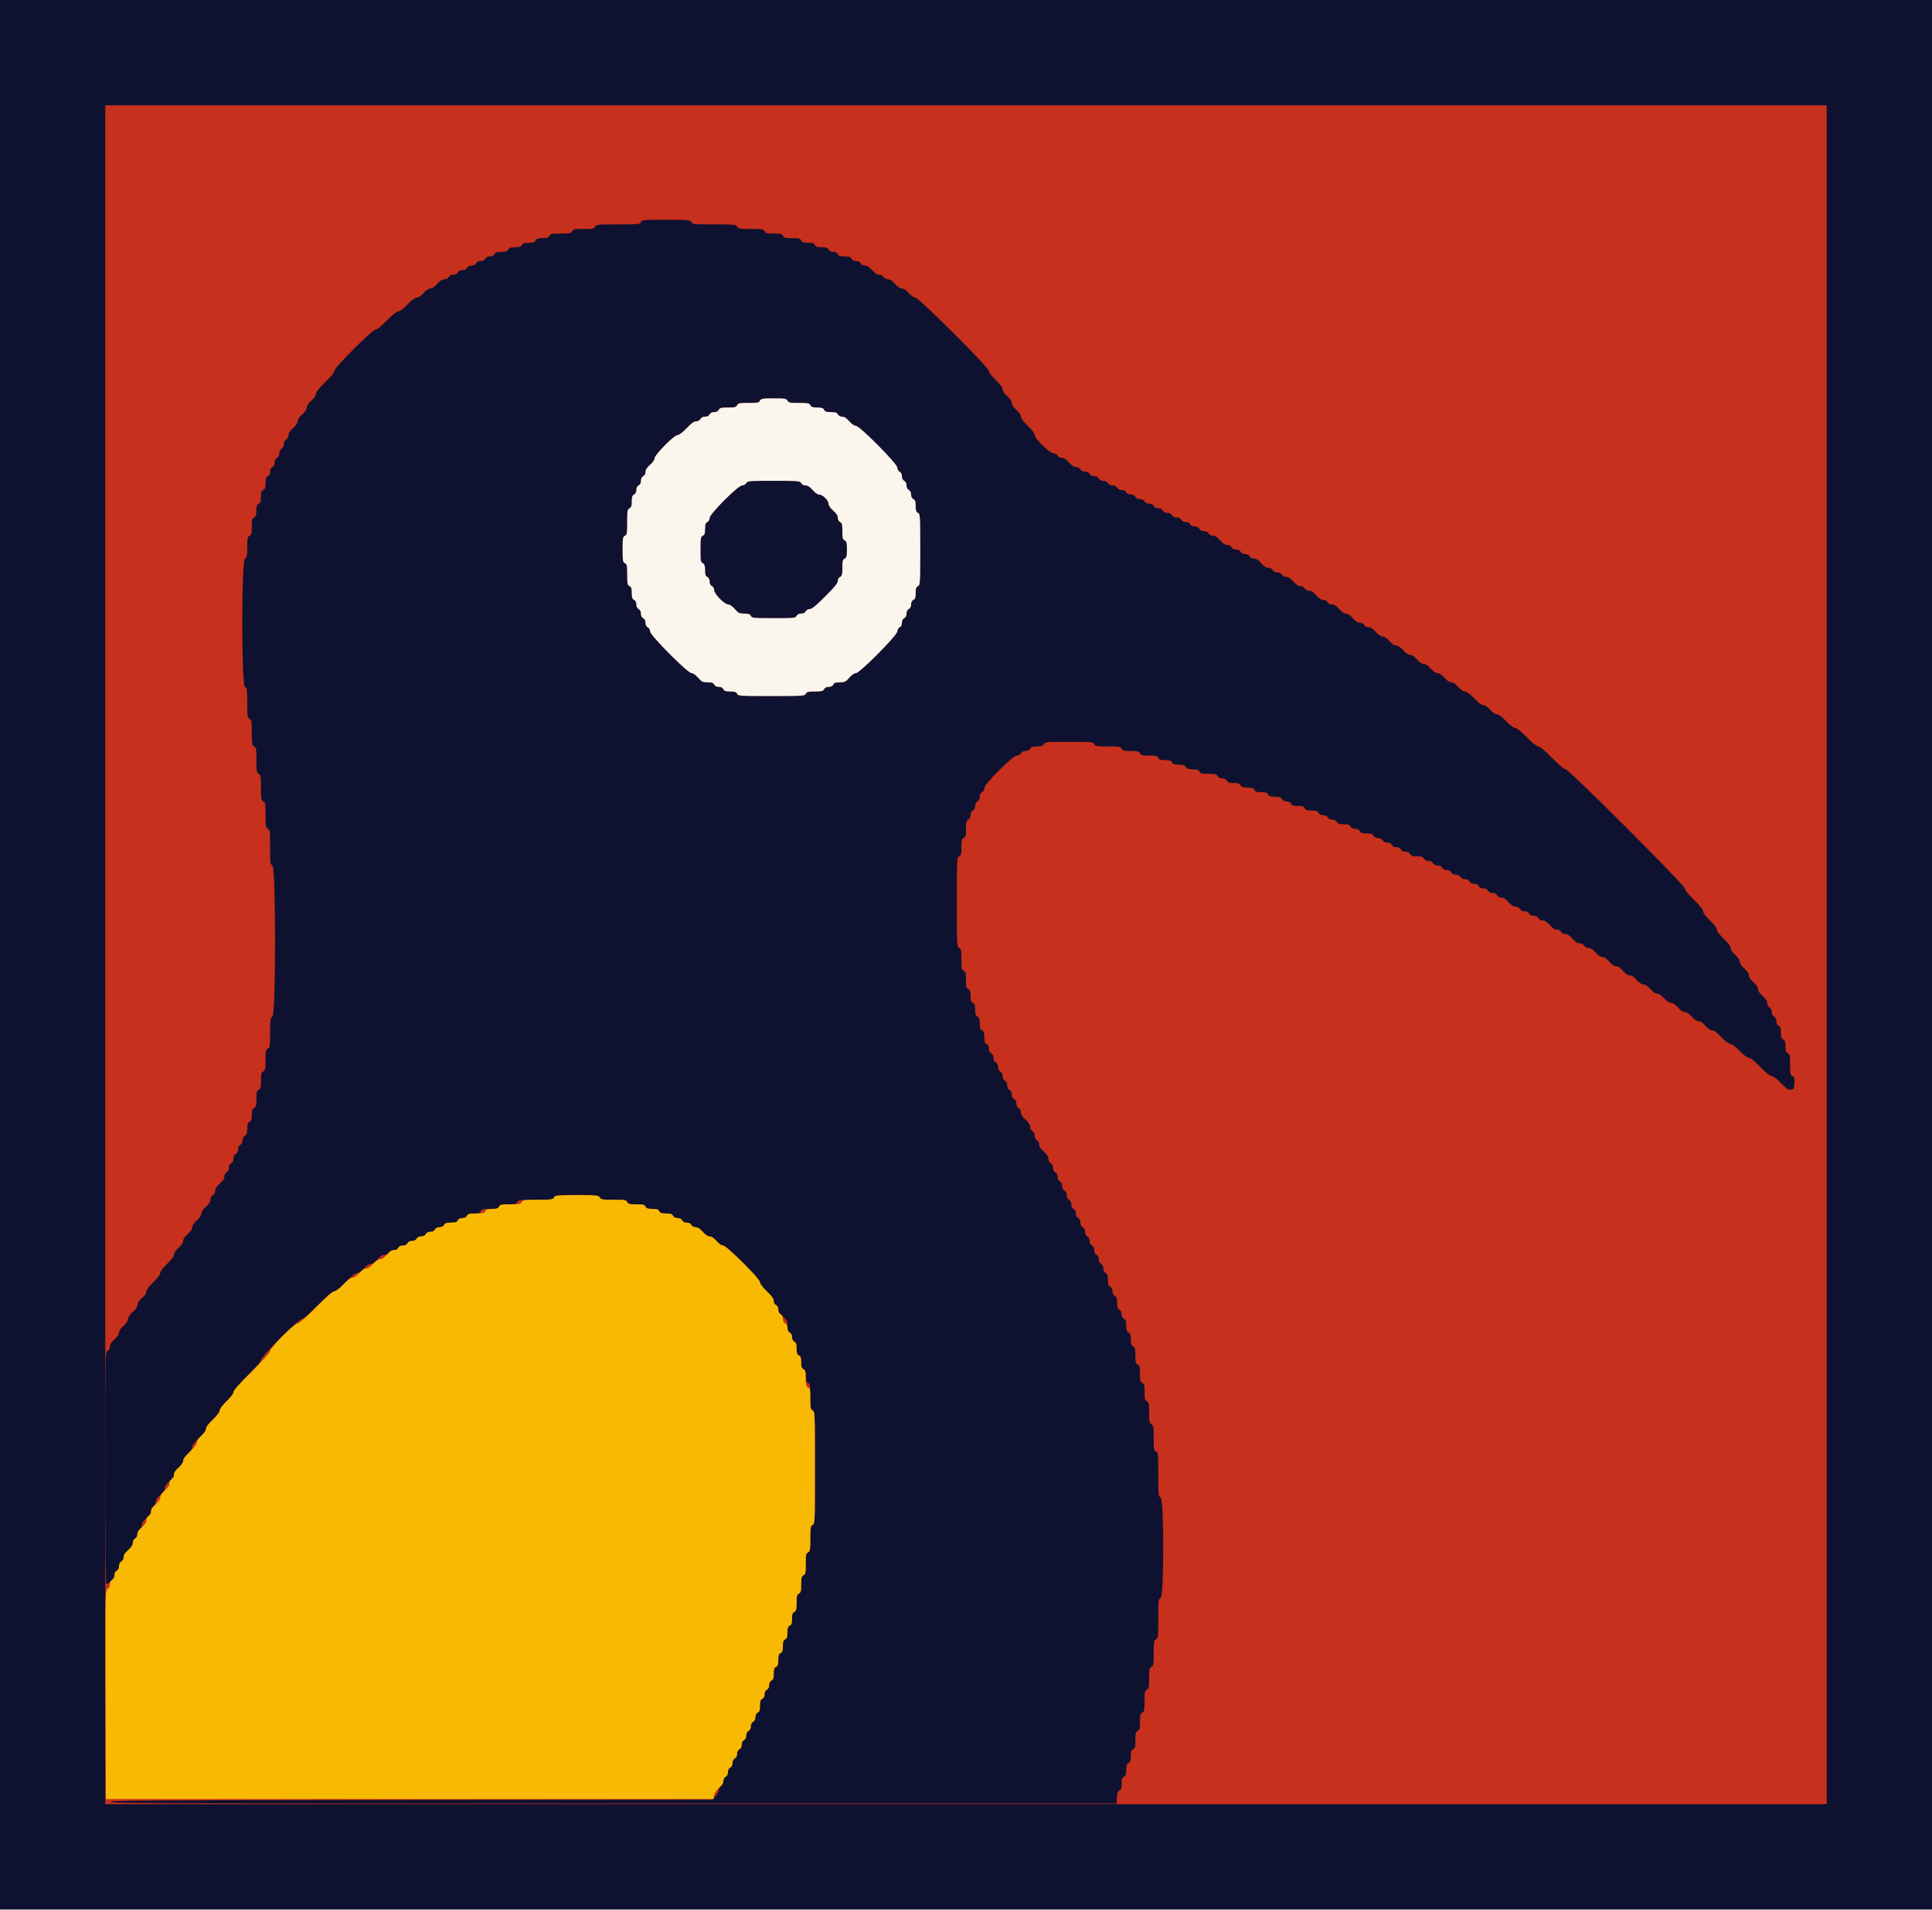
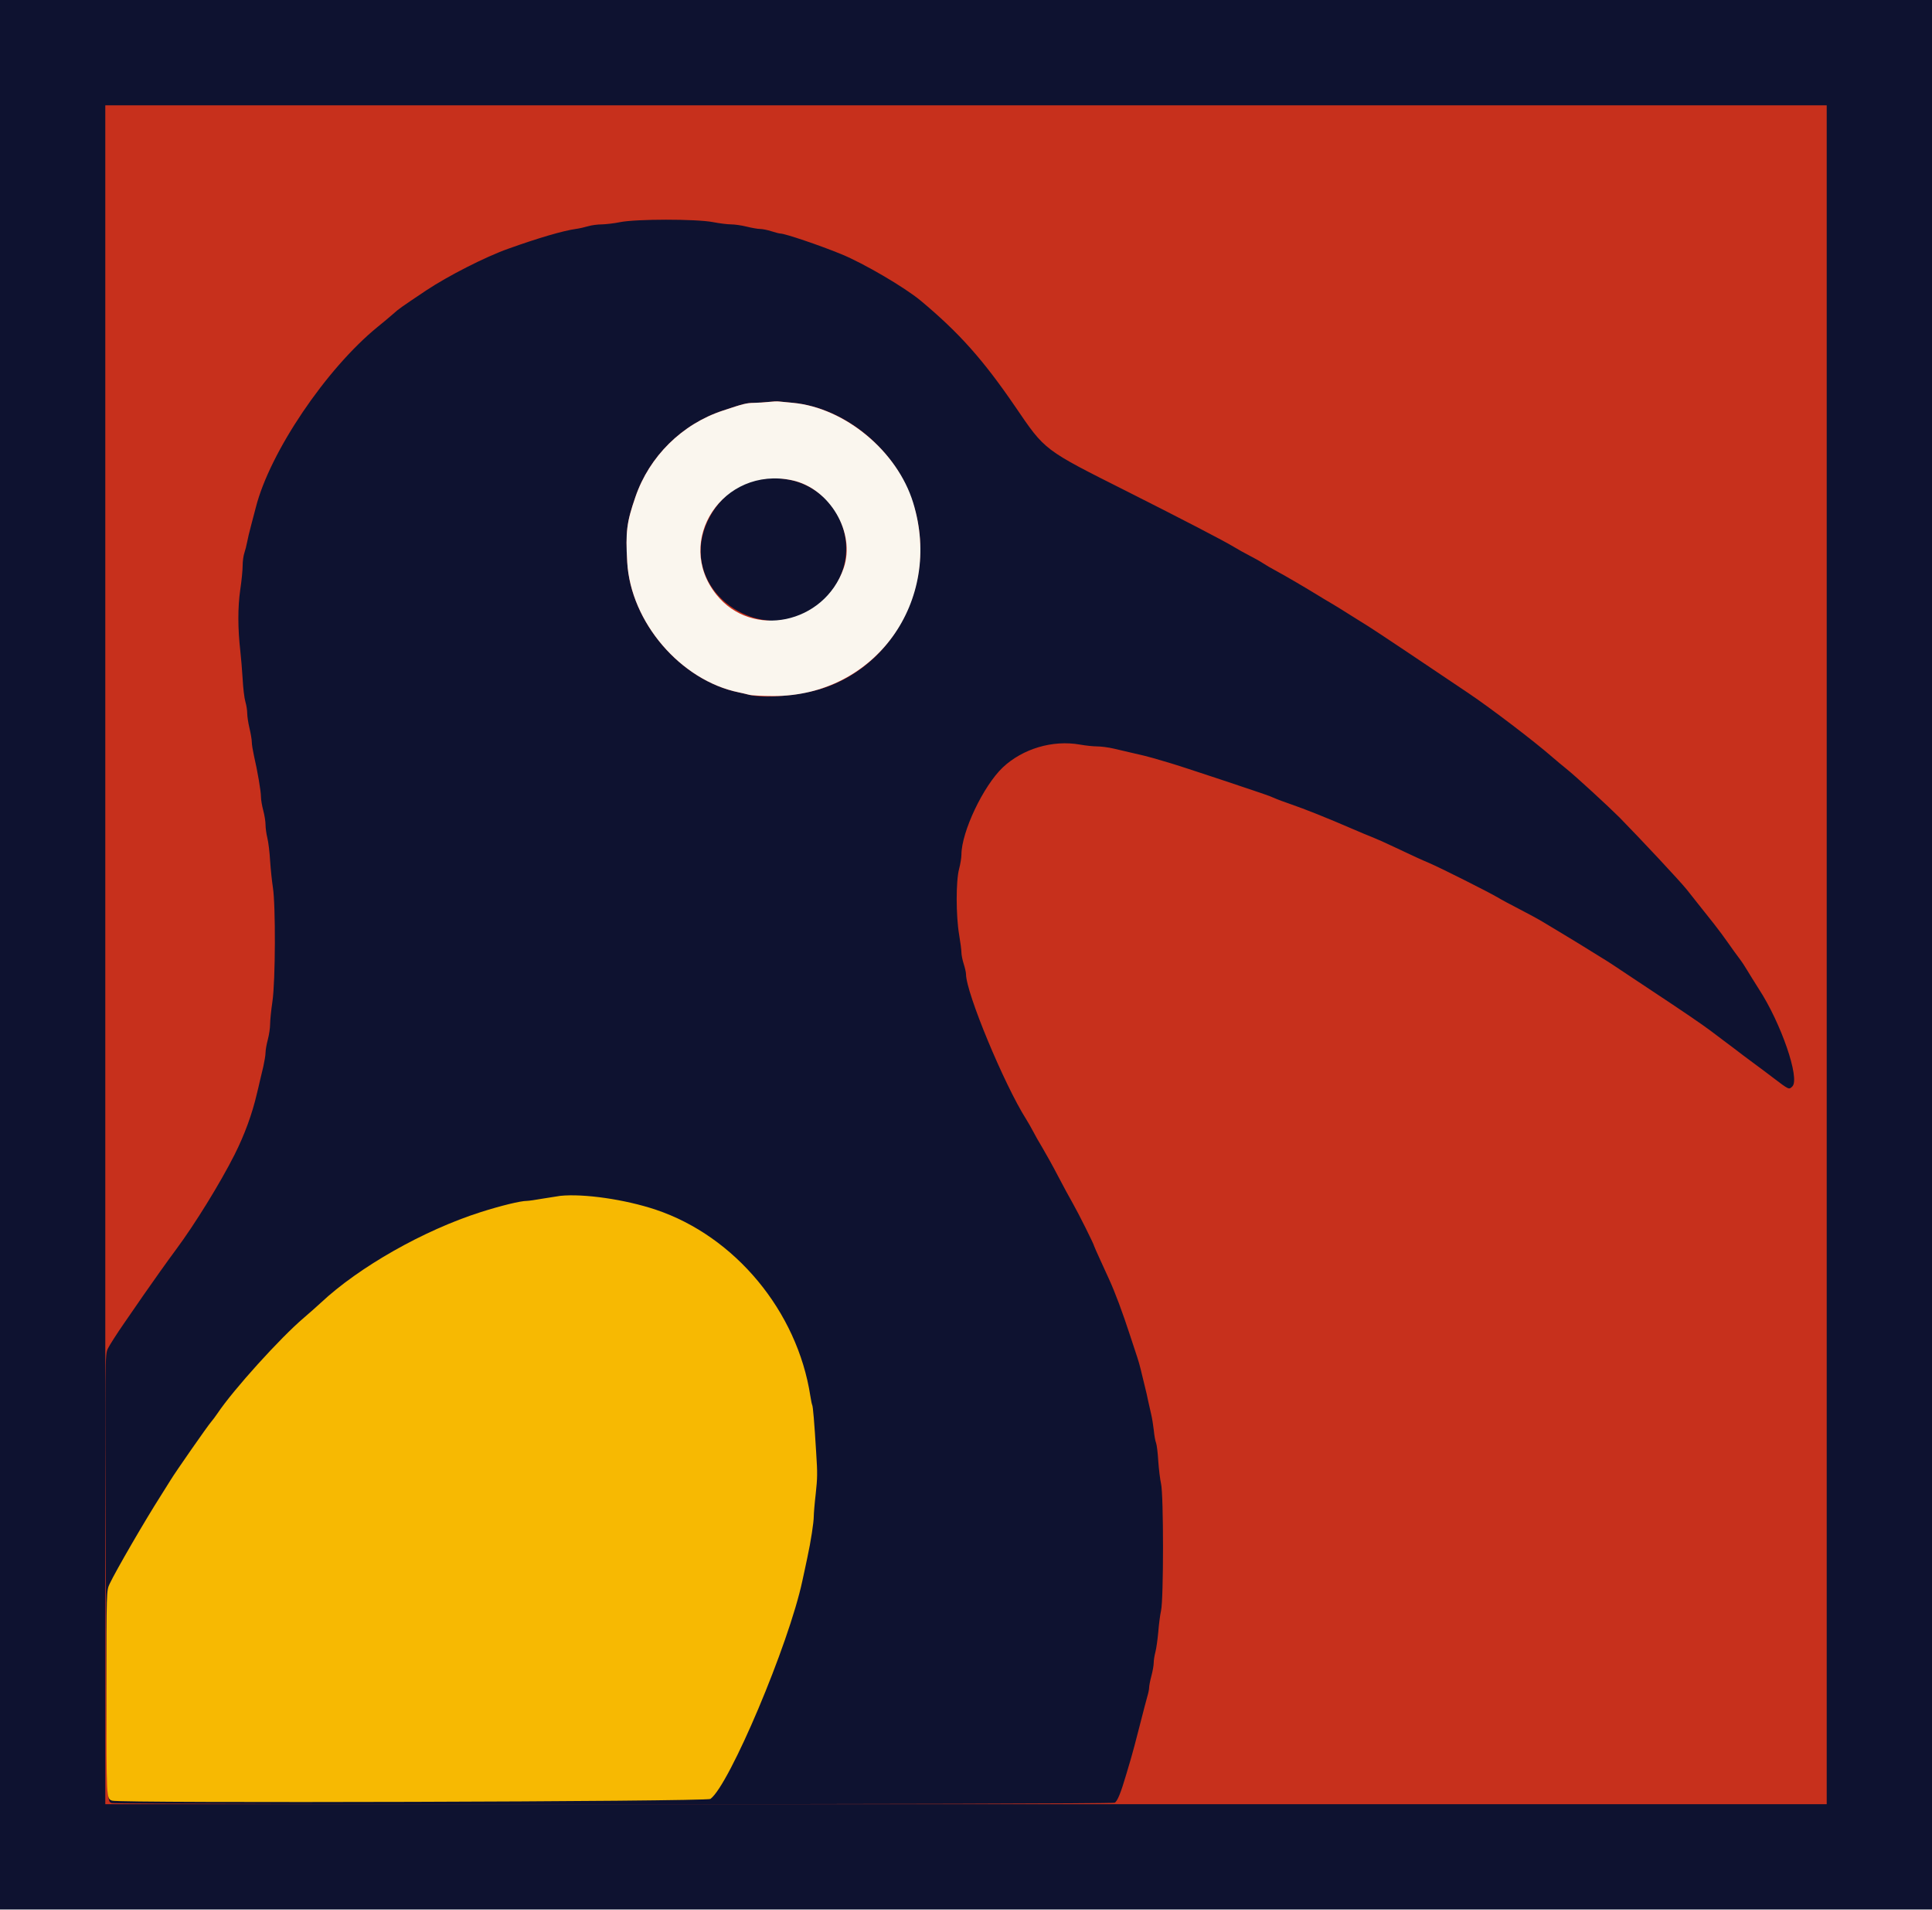
<svg xmlns="http://www.w3.org/2000/svg" viewBox="0 0 422 417" role="img" aria-labelledby="t">
  <rect width="422" height="417" fill="#0e1230" />
  <rect x="23" y="23" width="376" height="371" fill="#c7301c" />
  <svg x="23" y="23" width="376" height="371" viewBox="23 23 376 371" overflow="hidden">
-     <path transform="scale(0.25) translate(0,1668) scale(0.1,-0.1)" fill="#0e1230" d="M5600 14740 c-10 -19 -21 -20 -200 -20 -179 0 -190 -1 -200 -20 -9 -18 -21 -20 -100 -20 -79 0 -91 -2 -100 -20 -9 -18 -21 -20 -100 -20 -79 0 -91 -2 -100 -20 -8 -16 -21 -20 -60 -20 -39 0 -52 -4 -60 -20 -8 -16 -21 -20 -60 -20 -39 0 -52 -4 -60 -20 -8 -16 -21 -20 -60 -20 -39 0 -52 -4 -60 -20 -8 -16 -21 -20 -60 -20 -39 0 -52 -4 -60 -20 -7 -13 -21 -20 -40 -20 -19 0 -33 -7 -40 -20 -7 -13 -21 -20 -40 -20 -19 0 -33 -7 -40 -20 -7 -13 -21 -20 -40 -20 -19 0 -33 -7 -40 -20 -7 -13 -21 -20 -40 -20 -19 0 -33 -7 -40 -20 -7 -13 -21 -20 -40 -20 -19 0 -33 -7 -40 -20 -7 -12 -21 -20 -38 -20 -19 0 -37 -12 -62 -40 -23 -26 -44 -40 -60 -40 -16 0 -37 -14 -60 -40 -22 -25 -44 -40 -59 -40 -15 0 -43 -20 -81 -60 -36 -38 -66 -60 -80 -60 -14 0 -49 -28 -100 -80 -49 -50 -86 -80 -99 -80 -29 0 -361 -332 -361 -361 0 -13 -30 -50 -80 -99 -55 -53 -80 -86 -80 -102 0 -14 -15 -36 -40 -58 -26 -23 -40 -44 -40 -60 0 -16 -14 -37 -40 -60 -26 -23 -40 -44 -40 -60 0 -16 -14 -37 -40 -60 -28 -25 -40 -43 -40 -62 0 -17 -8 -31 -20 -38 -13 -7 -20 -21 -20 -40 0 -19 -7 -33 -20 -40 -13 -7 -20 -21 -20 -40 0 -19 -7 -33 -20 -40 -13 -7 -20 -21 -20 -40 0 -19 -7 -33 -20 -40 -13 -7 -20 -21 -20 -40 0 -19 -7 -33 -20 -40 -16 -8 -20 -21 -20 -60 0 -39 -4 -52 -20 -60 -16 -8 -20 -21 -20 -60 0 -39 -4 -52 -20 -60 -16 -8 -20 -21 -20 -60 0 -39 -4 -52 -20 -60 -17 -9 -20 -21 -20 -80 0 -59 -3 -71 -20 -80 -18 -9 -20 -21 -20 -100 0 -79 -2 -91 -20 -100 -31 -17 -31 -1103 0 -1120 18 -10 20 -21 20 -140 0 -119 2 -130 20 -140 18 -10 20 -21 20 -120 0 -99 2 -110 20 -120 18 -10 20 -21 20 -120 0 -99 2 -110 20 -120 18 -10 20 -21 20 -120 0 -99 2 -110 20 -120 18 -10 20 -21 20 -120 0 -99 2 -110 20 -120 19 -10 20 -21 20 -160 0 -139 1 -150 20 -160 31 -17 31 -1303 0 -1320 -18 -10 -20 -21 -20 -140 0 -119 -2 -130 -20 -140 -18 -9 -20 -21 -20 -100 0 -79 -2 -91 -20 -100 -17 -9 -20 -21 -20 -80 0 -59 -3 -71 -20 -80 -17 -9 -20 -21 -20 -80 0 -59 -3 -71 -20 -80 -16 -8 -20 -21 -20 -60 0 -39 -4 -52 -20 -60 -16 -8 -20 -21 -20 -60 0 -39 -4 -52 -20 -60 -13 -7 -20 -21 -20 -40 0 -19 -7 -33 -20 -40 -13 -7 -20 -21 -20 -40 0 -19 -7 -33 -20 -40 -13 -7 -20 -21 -20 -40 0 -19 -7 -33 -20 -40 -13 -7 -20 -21 -20 -40 0 -19 -7 -33 -20 -40 -12 -7 -20 -21 -20 -38 0 -19 -12 -37 -40 -62 -28 -25 -40 -43 -40 -62 0 -17 -8 -31 -20 -38 -12 -7 -20 -21 -20 -38 0 -19 -12 -37 -40 -62 -26 -23 -40 -44 -40 -60 0 -16 -14 -37 -40 -60 -26 -23 -40 -44 -40 -60 0 -16 -14 -37 -40 -60 -26 -23 -40 -44 -40 -60 0 -16 -14 -37 -40 -60 -25 -22 -40 -44 -40 -59 0 -15 -20 -43 -60 -81 -38 -37 -60 -66 -60 -80 0 -14 -22 -43 -60 -80 -40 -38 -60 -66 -60 -81 0 -15 -15 -37 -40 -59 -26 -23 -40 -44 -40 -60 0 -16 -14 -37 -40 -60 -26 -23 -40 -44 -40 -60 0 -16 -14 -37 -40 -60 -26 -23 -40 -44 -40 -60 0 -16 -14 -37 -40 -60 -28 -25 -40 -43 -40 -62 0 -17 -8 -31 -20 -38 -20 -11 -20 -21 -20 -1020 0 -669 3 -1011 10 -1015 16 -10 70 51 70 79 0 15 8 30 20 36 13 7 20 21 20 40 0 19 7 33 20 40 12 7 20 21 20 38 0 19 12 37 40 62 28 25 40 43 40 62 0 17 8 31 20 38 13 7 20 21 20 40 0 19 7 33 20 40 12 7 20 21 20 38 0 19 12 37 40 62 28 25 40 43 40 62 0 17 8 31 20 38 12 7 20 21 20 38 0 19 12 37 40 62 26 23 40 44 40 60 0 16 14 37 40 60 26 23 40 44 40 60 0 16 14 37 40 60 26 23 40 44 40 60 0 16 14 37 40 60 25 22 40 44 40 59 0 15 20 43 60 81 38 37 60 66 60 80 0 14 22 43 60 80 38 37 60 66 60 80 0 14 22 43 60 80 37 36 60 66 60 79 0 15 40 62 120 141 77 76 120 126 120 140 0 28 332 360 360 360 14 0 64 43 140 120 78 79 126 120 140 120 14 0 50 29 100 80 53 55 86 80 102 80 14 0 36 15 58 40 23 26 44 40 60 40 16 0 37 14 60 40 25 28 43 40 62 40 17 0 31 8 38 20 7 13 21 20 40 20 19 0 33 7 40 20 7 13 21 20 40 20 19 0 33 7 40 20 7 13 21 20 40 20 19 0 33 7 40 20 7 13 21 20 40 20 19 0 33 7 40 20 7 13 21 20 40 20 19 0 33 7 40 20 7 13 21 20 40 20 19 0 33 7 40 20 8 16 21 20 60 20 39 0 52 4 60 20 7 13 21 20 40 20 19 0 33 7 40 20 8 16 21 20 60 20 39 0 52 4 60 20 9 17 21 20 80 20 59 0 71 3 80 20 9 17 21 20 80 20 59 0 71 3 80 20 10 19 21 20 160 20 139 0 150 1 160 20 17 31 383 31 400 0 10 -18 21 -20 120 -20 99 0 110 -2 120 -20 9 -17 21 -20 80 -20 59 0 71 -3 80 -20 8 -16 21 -20 60 -20 39 0 52 -4 60 -20 8 -16 21 -20 60 -20 39 0 52 -4 60 -20 7 -13 21 -20 40 -20 19 0 33 -7 40 -20 7 -13 21 -20 40 -20 19 0 33 -7 40 -20 7 -12 21 -20 38 -20 19 0 37 -12 62 -40 23 -26 44 -40 60 -40 16 0 37 -14 60 -40 21 -24 44 -40 58 -40 30 0 322 -290 322 -321 0 -13 24 -44 60 -79 43 -41 60 -65 60 -84 0 -15 8 -30 20 -36 12 -7 20 -21 20 -38 0 -19 12 -37 40 -62 36 -31 40 -40 40 -82 0 -37 4 -50 20 -58 13 -7 20 -21 20 -40 0 -19 7 -33 20 -40 16 -8 20 -21 20 -60 0 -39 4 -52 20 -60 16 -8 20 -21 20 -60 0 -39 4 -52 20 -60 16 -8 20 -21 20 -60 0 -39 4 -52 20 -60 18 -10 20 -21 20 -120 0 -99 2 -110 20 -120 20 -10 20 -21 20 -500 0 -479 0 -490 -20 -500 -18 -10 -20 -21 -20 -120 0 -99 -2 -110 -20 -120 -18 -9 -20 -21 -20 -100 0 -79 -2 -91 -20 -100 -17 -9 -20 -21 -20 -80 0 -59 -3 -71 -20 -80 -17 -9 -20 -21 -20 -80 0 -59 -3 -71 -20 -80 -16 -8 -20 -21 -20 -60 0 -39 -4 -52 -20 -60 -16 -8 -20 -21 -20 -60 0 -39 -4 -52 -20 -60 -16 -8 -20 -21 -20 -60 0 -39 -4 -52 -20 -60 -16 -8 -20 -21 -20 -60 0 -39 -4 -52 -20 -60 -16 -8 -20 -21 -20 -60 0 -39 -4 -52 -20 -60 -13 -7 -20 -21 -20 -40 0 -19 -7 -33 -20 -40 -13 -7 -20 -21 -20 -40 0 -19 -7 -33 -20 -40 -16 -8 -20 -21 -20 -60 0 -39 -4 -52 -20 -60 -13 -7 -20 -21 -20 -40 0 -19 -7 -33 -20 -40 -13 -7 -20 -21 -20 -40 0 -19 -7 -33 -20 -40 -13 -7 -20 -21 -20 -40 0 -19 -7 -33 -20 -40 -13 -7 -20 -21 -20 -40 0 -19 -7 -33 -20 -40 -13 -7 -20 -21 -20 -40 0 -19 -7 -33 -20 -40 -13 -7 -20 -21 -20 -40 0 -19 -7 -33 -20 -40 -13 -7 -20 -21 -20 -40 0 -19 -7 -33 -20 -40 -13 -7 -20 -21 -20 -40 0 -19 -7 -33 -20 -40 -12 -6 -20 -21 -20 -36 0 -15 -12 -38 -29 -55 l-29 -29 -2629 -2 c-2328 -3 -2628 -5 -2628 -18 0 -13 495 -15 4395 -15 l4395 0 3 52 c2 40 8 55 23 63 15 8 19 21 19 60 0 39 4 52 20 60 16 8 20 21 20 60 0 39 4 52 20 60 16 8 20 21 20 60 0 39 4 52 20 60 17 9 20 21 20 80 0 59 3 71 20 80 17 9 20 21 20 80 0 59 3 71 20 80 18 9 20 21 20 100 0 79 2 91 20 100 18 9 20 21 20 100 0 79 2 91 20 100 18 10 20 21 20 120 0 99 2 110 20 120 19 10 20 21 20 180 0 159 1 170 20 180 31 17 31 863 0 880 -19 10 -20 21 -20 200 0 179 -1 190 -20 200 -18 10 -20 21 -20 120 0 99 -2 110 -20 120 -18 9 -20 21 -20 100 0 79 -2 91 -20 100 -17 9 -20 21 -20 80 0 59 -3 71 -20 80 -17 9 -20 21 -20 80 0 59 -3 71 -20 80 -17 9 -20 21 -20 80 0 59 -3 71 -20 80 -16 8 -20 21 -20 60 0 39 -4 52 -20 60 -16 8 -20 21 -20 60 0 39 -4 52 -20 60 -13 7 -20 21 -20 40 0 19 -7 33 -20 40 -16 8 -20 21 -20 60 0 39 -4 52 -20 60 -13 7 -20 21 -20 40 0 19 -7 33 -20 40 -16 8 -20 21 -20 60 0 39 -4 52 -20 60 -13 7 -20 21 -20 40 0 19 -7 33 -20 40 -13 7 -20 21 -20 40 0 19 -7 33 -20 40 -13 7 -20 21 -20 40 0 19 -7 33 -20 40 -13 7 -20 21 -20 40 0 19 -7 33 -20 40 -13 7 -20 21 -20 40 0 19 -7 33 -20 40 -13 7 -20 21 -20 40 0 19 -7 33 -20 40 -13 7 -20 21 -20 40 0 19 -7 33 -20 40 -13 7 -20 21 -20 40 0 19 -7 33 -20 40 -13 7 -20 21 -20 40 0 19 -7 33 -20 40 -13 7 -20 21 -20 40 0 19 -7 33 -20 40 -13 7 -20 21 -20 40 0 19 -7 33 -20 40 -13 7 -20 21 -20 40 0 19 -7 33 -20 40 -12 7 -20 21 -20 38 0 19 -12 37 -40 62 -28 25 -40 43 -40 62 0 17 -8 31 -20 38 -13 7 -20 21 -20 40 0 19 -7 33 -20 40 -12 7 -20 21 -20 38 0 19 -12 37 -40 62 -28 25 -40 43 -40 62 0 17 -8 31 -20 38 -13 7 -20 21 -20 40 0 19 -7 33 -20 40 -13 7 -20 21 -20 40 0 19 -7 33 -20 40 -13 7 -20 21 -20 40 0 19 -7 33 -20 40 -13 7 -20 21 -20 40 0 19 -7 33 -20 40 -13 7 -20 21 -20 40 0 19 -7 33 -20 40 -13 7 -20 21 -20 40 0 19 -7 33 -20 40 -13 7 -20 21 -20 40 0 19 -7 33 -20 40 -16 8 -20 21 -20 60 0 39 -4 52 -20 60 -16 8 -20 21 -20 60 0 39 -4 52 -20 60 -16 8 -20 21 -20 60 0 39 -4 52 -20 60 -16 8 -20 21 -20 60 0 39 -4 52 -20 60 -17 9 -20 21 -20 80 0 59 -3 71 -20 80 -18 9 -20 21 -20 100 0 79 -2 91 -20 100 -19 10 -20 21 -20 400 0 379 1 390 20 400 17 9 20 21 20 80 0 59 3 71 20 80 17 9 20 21 20 80 0 59 3 71 20 80 13 7 20 21 20 40 0 19 7 33 20 40 13 7 20 21 20 40 0 19 7 33 20 40 13 7 20 21 20 40 0 19 7 33 20 40 12 6 20 21 20 36 0 35 249 284 284 284 15 0 30 8 36 20 7 13 21 20 40 20 19 0 33 7 40 20 8 16 21 20 60 20 39 0 52 4 60 20 10 19 21 20 220 20 199 0 210 -1 220 -20 10 -18 21 -20 120 -20 99 0 110 -2 120 -20 9 -17 21 -20 80 -20 59 0 71 -3 80 -20 9 -17 21 -20 80 -20 59 0 71 -3 80 -20 8 -16 21 -20 60 -20 39 0 52 -4 60 -20 8 -16 21 -20 60 -20 39 0 52 -4 60 -20 8 -16 21 -20 60 -20 39 0 52 -4 60 -20 9 -17 21 -20 80 -20 59 0 71 -3 80 -20 7 -13 21 -20 40 -20 19 0 33 -7 40 -20 8 -16 21 -20 60 -20 39 0 52 -4 60 -20 8 -16 21 -20 60 -20 39 0 52 -4 60 -20 8 -16 21 -20 60 -20 39 0 52 -4 60 -20 8 -16 21 -20 60 -20 39 0 52 -4 60 -20 7 -13 21 -20 40 -20 19 0 33 -7 40 -20 8 -16 21 -20 60 -20 39 0 52 -4 60 -20 8 -16 21 -20 60 -20 39 0 52 -4 60 -20 7 -13 21 -20 40 -20 19 0 33 -7 40 -20 7 -13 21 -20 40 -20 19 0 33 -7 40 -20 8 -16 21 -20 60 -20 39 0 52 -4 60 -20 7 -13 21 -20 40 -20 19 0 33 -7 40 -20 8 -16 21 -20 60 -20 39 0 52 -4 60 -20 7 -13 21 -20 40 -20 19 0 33 -7 40 -20 7 -13 21 -20 40 -20 19 0 33 -7 40 -20 7 -13 21 -20 40 -20 19 0 33 -7 40 -20 7 -13 21 -20 40 -20 19 0 33 -7 40 -20 8 -16 21 -20 60 -20 39 0 52 -4 60 -20 7 -13 21 -20 40 -20 19 0 33 -7 40 -20 7 -13 21 -20 40 -20 19 0 33 -7 40 -20 7 -13 21 -20 40 -20 19 0 33 -7 40 -20 7 -13 21 -20 40 -20 19 0 33 -7 40 -20 7 -13 21 -20 40 -20 19 0 33 -7 40 -20 7 -13 21 -20 40 -20 19 0 33 -7 40 -20 7 -13 21 -20 40 -20 19 0 33 -7 40 -20 7 -13 21 -20 40 -20 19 0 33 -7 40 -20 7 -12 21 -20 38 -20 19 0 37 -12 62 -40 25 -28 43 -40 62 -40 17 0 31 -8 38 -20 7 -13 21 -20 40 -20 19 0 33 -7 40 -20 7 -13 21 -20 40 -20 19 0 33 -7 40 -20 7 -12 21 -20 38 -20 19 0 37 -12 62 -40 25 -28 43 -40 62 -40 17 0 31 -8 38 -20 7 -12 21 -20 38 -20 19 0 37 -12 62 -40 25 -28 43 -40 62 -40 17 0 31 -8 38 -20 7 -12 21 -20 38 -20 19 0 37 -12 62 -40 23 -26 44 -40 60 -40 16 0 37 -14 60 -40 23 -26 44 -40 60 -40 16 0 37 -14 60 -40 23 -26 44 -40 60 -40 16 0 37 -14 60 -40 23 -26 44 -40 60 -40 16 0 37 -14 60 -40 23 -26 44 -40 60 -40 16 0 37 -14 60 -40 23 -26 44 -40 60 -40 16 0 37 -14 60 -40 23 -26 44 -40 60 -40 16 0 37 -14 60 -40 23 -26 44 -40 60 -40 16 0 37 -14 60 -40 22 -25 44 -40 59 -40 15 0 43 -20 81 -60 37 -38 66 -60 80 -60 14 0 43 -22 80 -60 36 -38 66 -60 80 -60 14 0 49 -28 100 -80 51 -52 86 -80 100 -80 14 0 44 -23 81 -61 48 -50 63 -60 86 -57 26 3 28 6 31 55 3 44 0 53 -17 63 -19 10 -21 20 -21 100 0 79 -2 91 -20 100 -16 8 -20 21 -20 60 0 39 -4 52 -20 60 -16 8 -20 21 -20 60 0 39 -4 52 -20 60 -13 7 -20 21 -20 40 0 19 -7 33 -20 40 -13 7 -20 21 -20 40 0 19 -7 33 -20 40 -12 7 -20 21 -20 38 0 19 -12 37 -40 62 -26 23 -40 44 -40 60 0 16 -14 37 -40 60 -26 23 -40 44 -40 60 0 16 -14 37 -40 60 -26 23 -40 44 -40 60 0 16 -14 37 -40 60 -25 22 -40 44 -40 59 0 15 -20 43 -60 81 -38 37 -60 66 -60 80 0 14 -22 43 -60 80 -38 36 -60 66 -60 80 0 14 -28 49 -80 100 -50 48 -80 86 -80 99 0 29 -1012 1041 -1041 1041 -13 0 -57 37 -119 100 -64 65 -106 100 -120 100 -14 0 -50 29 -100 80 -51 52 -86 80 -100 80 -14 0 -44 22 -80 60 -38 40 -66 60 -81 60 -15 0 -37 15 -59 40 -22 25 -44 40 -59 40 -15 0 -43 20 -81 60 -38 40 -66 60 -81 60 -15 0 -37 15 -59 40 -23 26 -44 40 -60 40 -16 0 -37 14 -60 40 -23 26 -44 40 -60 40 -16 0 -37 14 -60 40 -23 26 -44 40 -60 40 -16 0 -37 14 -60 40 -23 26 -44 40 -60 40 -16 0 -37 14 -60 40 -23 26 -44 40 -60 40 -16 0 -37 14 -60 40 -23 26 -44 40 -60 40 -16 0 -37 14 -60 40 -25 28 -43 40 -62 40 -17 0 -31 8 -38 20 -7 12 -21 20 -38 20 -19 0 -37 12 -62 40 -23 26 -44 40 -60 40 -16 0 -37 14 -60 40 -25 28 -43 40 -62 40 -17 0 -31 8 -38 20 -7 12 -21 20 -38 20 -19 0 -37 12 -62 40 -25 28 -43 40 -62 40 -17 0 -31 8 -38 20 -7 12 -21 20 -38 20 -19 0 -37 12 -62 40 -25 28 -43 40 -62 40 -17 0 -31 8 -38 20 -7 13 -21 20 -40 20 -19 0 -33 7 -40 20 -7 12 -21 20 -38 20 -19 0 -37 12 -62 40 -25 28 -43 40 -62 40 -17 0 -31 8 -38 20 -7 13 -21 20 -40 20 -19 0 -33 7 -40 20 -7 13 -21 20 -40 20 -19 0 -33 7 -40 20 -7 12 -21 20 -38 20 -19 0 -37 12 -62 40 -25 28 -43 40 -62 40 -17 0 -31 8 -38 20 -7 13 -21 20 -40 20 -19 0 -33 7 -40 20 -7 13 -21 20 -40 20 -19 0 -33 7 -40 20 -7 13 -21 20 -40 20 -19 0 -33 7 -40 20 -7 13 -21 20 -40 20 -19 0 -33 7 -40 20 -7 13 -21 20 -40 20 -19 0 -33 7 -40 20 -7 13 -21 20 -40 20 -19 0 -33 7 -40 20 -7 13 -21 20 -40 20 -19 0 -33 7 -40 20 -7 13 -21 20 -40 20 -19 0 -33 7 -40 20 -7 13 -21 20 -40 20 -19 0 -33 7 -40 20 -7 13 -21 20 -40 20 -19 0 -33 7 -40 20 -7 13 -21 20 -40 20 -19 0 -33 7 -40 20 -7 13 -21 20 -40 20 -19 0 -33 7 -40 20 -7 13 -21 20 -40 20 -19 0 -33 7 -40 20 -7 13 -21 20 -40 20 -19 0 -33 7 -40 20 -7 12 -21 20 -38 20 -19 0 -37 12 -62 40 -25 28 -43 40 -62 40 -17 0 -31 8 -38 20 -6 12 -21 20 -36 20 -32 0 -164 129 -164 161 0 13 -23 44 -60 79 -40 38 -60 66 -60 81 0 15 -15 37 -40 59 -26 23 -40 44 -40 60 0 16 -14 37 -40 60 -25 22 -40 44 -40 59 0 15 -20 43 -60 81 -36 35 -60 66 -60 79 0 31 -612 641 -642 641 -14 0 -37 16 -58 40 -23 26 -44 40 -60 40 -16 0 -37 14 -60 40 -25 28 -43 40 -62 40 -17 0 -31 8 -38 20 -7 12 -21 20 -38 20 -19 0 -37 12 -62 40 -25 28 -43 40 -62 40 -17 0 -31 8 -38 20 -7 13 -21 20 -40 20 -19 0 -33 7 -40 20 -8 16 -21 20 -60 20 -39 0 -52 4 -60 20 -7 13 -21 20 -40 20 -19 0 -33 7 -40 20 -8 16 -21 20 -60 20 -39 0 -52 4 -60 20 -8 16 -21 20 -60 20 -39 0 -52 4 -60 20 -9 17 -21 20 -80 20 -59 0 -71 3 -80 20 -9 17 -21 20 -80 20 -59 0 -71 3 -80 20 -10 18 -21 20 -120 20 -99 0 -110 2 -120 20 -10 19 -21 20 -200 20 -179 0 -190 1 -200 20 -10 19 -21 20 -220 20 -199 0 -210 -1 -220 -20z m1280 -1560 c9 -18 21 -20 100 -20 79 0 91 -2 100 -20 8 -16 21 -20 60 -20 39 0 52 -4 60 -20 8 -16 21 -20 60 -20 39 0 52 -4 60 -20 7 -12 21 -20 38 -20 19 0 37 -12 62 -40 21 -24 44 -40 58 -40 33 0 362 -331 362 -365 0 -14 8 -29 20 -35 13 -7 20 -21 20 -40 0 -19 7 -33 20 -40 13 -7 20 -21 20 -40 0 -19 7 -33 20 -40 13 -7 20 -21 20 -40 0 -19 7 -33 20 -40 16 -8 20 -21 20 -60 0 -39 4 -52 20 -60 19 -10 20 -21 20 -320 0 -299 -1 -310 -20 -320 -16 -8 -20 -21 -20 -60 0 -39 -4 -52 -20 -60 -13 -7 -20 -21 -20 -40 0 -19 -7 -33 -20 -40 -13 -7 -20 -21 -20 -40 0 -19 -7 -33 -20 -40 -13 -7 -20 -21 -20 -40 0 -19 -7 -33 -20 -40 -12 -6 -20 -21 -20 -35 0 -34 -329 -365 -362 -365 -14 0 -37 -16 -58 -40 -31 -36 -40 -40 -82 -40 -37 0 -50 -4 -58 -20 -7 -13 -21 -20 -40 -20 -19 0 -33 -7 -40 -20 -9 -17 -21 -20 -80 -20 -59 0 -71 -3 -80 -20 -10 -19 -21 -20 -300 -20 -279 0 -290 1 -300 20 -8 16 -21 20 -60 20 -39 0 -52 4 -60 20 -7 13 -21 20 -40 20 -19 0 -33 7 -40 20 -8 16 -21 20 -58 20 -42 0 -51 4 -82 40 -21 24 -44 40 -58 40 -33 0 -362 331 -362 365 0 14 -8 29 -20 35 -13 7 -20 21 -20 40 0 19 -7 33 -20 40 -13 7 -20 21 -20 40 0 19 -7 33 -20 40 -13 7 -20 21 -20 40 0 19 -7 33 -20 40 -16 8 -20 21 -20 60 0 39 -4 52 -20 60 -18 9 -20 21 -20 100 0 79 -2 91 -20 100 -18 10 -20 21 -20 120 0 99 2 110 20 120 18 10 20 21 20 120 0 99 2 110 20 120 16 8 20 21 20 60 0 39 4 52 20 60 13 7 20 21 20 40 0 19 7 33 20 40 13 7 20 21 20 40 0 19 7 33 20 40 12 7 20 21 20 38 0 19 12 37 40 62 24 21 40 44 40 58 0 30 171 202 201 202 13 0 44 23 79 60 41 43 65 60 84 60 15 0 30 8 36 20 7 13 21 20 40 20 19 0 33 7 40 20 7 13 21 20 40 20 19 0 33 7 40 20 9 17 21 20 80 20 59 0 71 3 80 20 9 18 21 20 100 20 79 0 91 2 100 20 10 18 21 20 120 20 99 0 110 -2 120 -20z M6520 12460 c-6 -12 -21 -20 -36 -20 -35 0 -284 -249 -284 -284 0 -15 -8 -30 -20 -36 -16 -8 -20 -21 -20 -60 0 -39 -4 -52 -20 -60 -18 -10 -20 -21 -20 -120 0 -99 2 -110 20 -120 16 -8 20 -21 20 -60 0 -39 4 -52 20 -60 13 -7 20 -21 20 -40 0 -19 7 -33 20 -40 12 -6 20 -21 20 -36 0 -33 90 -124 122 -124 14 0 36 -15 58 -40 31 -36 40 -40 82 -40 37 0 50 -4 58 -20 10 -19 21 -20 200 -20 179 0 190 1 200 20 7 13 21 20 40 20 19 0 33 7 40 20 6 12 21 20 36 20 18 0 53 29 134 110 81 81 110 116 110 134 0 15 8 30 20 36 17 9 20 21 20 80 0 59 3 71 20 80 17 9 20 21 20 80 0 59 -3 71 -20 80 -17 9 -20 21 -20 80 0 59 -3 71 -20 80 -12 7 -20 21 -20 38 0 19 -12 37 -40 62 -25 22 -40 44 -40 58 0 13 -13 37 -29 53 -16 16 -40 29 -53 29 -14 0 -36 15 -58 40 -25 28 -43 40 -62 40 -17 0 -31 8 -38 20 -10 19 -21 20 -240 20 -219 0 -230 -1 -240 -20z" />
-     <path transform="scale(0.25) translate(0,1668) scale(0.1,-0.1)" fill="#f7b902" d="M4840 6220 c-10 -18 -21 -20 -140 -20 -119 0 -130 -2 -140 -20 -9 -18 -21 -20 -100 -20 -79 0 -91 -2 -100 -20 -8 -16 -21 -20 -60 -20 -39 0 -52 -4 -60 -20 -9 -17 -21 -20 -80 -20 -59 0 -71 -3 -80 -20 -7 -13 -21 -20 -40 -20 -19 0 -33 -7 -40 -20 -8 -16 -21 -20 -60 -20 -39 0 -52 -4 -60 -20 -7 -13 -21 -20 -40 -20 -19 0 -33 -7 -40 -20 -7 -13 -21 -20 -40 -20 -19 0 -33 -7 -40 -20 -7 -13 -21 -20 -40 -20 -19 0 -33 -7 -40 -20 -7 -13 -21 -20 -40 -20 -19 0 -33 -7 -40 -20 -7 -13 -21 -20 -40 -20 -19 0 -33 -7 -40 -20 -7 -12 -21 -20 -38 -20 -19 0 -37 -12 -62 -40 -23 -26 -44 -40 -60 -40 -16 0 -37 -14 -60 -40 -23 -26 -44 -40 -60 -40 -16 0 -37 -14 -60 -40 -22 -25 -44 -40 -59 -40 -15 0 -43 -20 -81 -60 -36 -37 -66 -60 -79 -60 -15 0 -68 -46 -161 -140 -90 -90 -146 -140 -160 -140 -28 0 -240 -212 -240 -240 0 -14 -56 -77 -160 -180 -108 -107 -160 -166 -160 -181 0 -13 -23 -43 -60 -79 -38 -37 -60 -66 -60 -80 0 -14 -22 -43 -60 -80 -40 -38 -60 -66 -60 -81 0 -15 -15 -37 -40 -59 -25 -22 -40 -44 -40 -59 0 -15 -20 -43 -60 -81 -40 -38 -60 -66 -60 -81 0 -15 -15 -37 -40 -59 -28 -25 -40 -43 -40 -62 0 -17 -8 -31 -20 -38 -12 -7 -20 -21 -20 -38 0 -19 -12 -37 -40 -62 -26 -23 -40 -44 -40 -60 0 -16 -14 -37 -40 -60 -28 -25 -40 -43 -40 -62 0 -17 -8 -31 -20 -38 -12 -7 -20 -21 -20 -38 0 -19 -12 -37 -40 -62 -28 -25 -40 -43 -40 -62 0 -17 -8 -31 -20 -38 -12 -7 -20 -21 -20 -38 0 -19 -12 -37 -40 -62 -28 -25 -40 -43 -40 -62 0 -17 -8 -31 -20 -38 -13 -7 -20 -21 -20 -40 0 -19 -7 -33 -20 -40 -13 -7 -20 -21 -20 -40 0 -19 -7 -33 -20 -40 -13 -7 -20 -21 -20 -40 0 -19 -7 -33 -20 -40 -20 -11 -20 -19 -18 -923 l3 -912 2655 0 2655 0 3 30 c3 19 18 43 43 66 26 24 39 44 39 62 0 16 8 30 20 37 13 7 20 21 20 40 0 19 7 33 20 40 13 7 20 21 20 40 0 19 7 33 20 40 13 7 20 21 20 40 0 19 7 33 20 40 13 7 20 21 20 40 0 19 7 33 20 40 13 7 20 21 20 40 0 19 7 33 20 40 13 7 20 21 20 40 0 19 7 33 20 40 13 7 20 21 20 40 0 19 7 33 20 40 16 8 20 21 20 60 0 39 4 52 20 60 13 7 20 21 20 40 0 19 7 33 20 40 13 7 20 21 20 40 0 19 7 33 20 40 16 8 20 21 20 60 0 39 4 52 20 60 16 8 20 21 20 60 0 39 4 52 20 60 16 8 20 21 20 60 0 39 4 52 20 60 16 8 20 21 20 60 0 39 4 52 20 60 16 8 20 21 20 60 0 39 4 52 20 60 17 9 20 21 20 80 0 59 3 71 20 80 17 9 20 21 20 80 0 59 3 71 20 80 18 9 20 21 20 100 0 79 2 91 20 100 18 10 20 21 20 120 0 99 2 110 20 120 20 10 20 21 20 500 0 479 0 490 -20 500 -18 9 -20 21 -20 100 0 79 -2 91 -20 100 -17 9 -20 21 -20 80 0 59 -3 71 -20 80 -16 8 -20 21 -20 60 0 39 -4 52 -20 60 -16 8 -20 21 -20 60 0 39 -4 52 -20 60 -13 7 -20 21 -20 40 0 19 -7 33 -20 40 -13 7 -20 21 -20 40 0 19 -7 33 -20 40 -13 7 -20 21 -20 40 0 19 -7 33 -20 40 -13 7 -20 21 -20 40 0 19 -7 33 -20 40 -12 6 -20 21 -20 36 0 19 -17 43 -60 84 -36 35 -60 66 -60 79 0 31 -292 321 -322 321 -14 0 -37 16 -58 40 -23 26 -44 40 -60 40 -16 0 -37 14 -60 40 -25 28 -43 40 -62 40 -17 0 -31 8 -38 20 -7 13 -21 20 -40 20 -19 0 -33 7 -40 20 -7 13 -21 20 -40 20 -19 0 -33 7 -40 20 -8 16 -21 20 -60 20 -39 0 -52 4 -60 20 -8 16 -21 20 -60 20 -39 0 -52 4 -60 20 -9 17 -21 20 -80 20 -59 0 -71 3 -80 20 -10 18 -21 20 -120 20 -99 0 -110 2 -120 20 -10 19 -21 20 -200 20 -179 0 -190 -1 -200 -20z" />
-     <path transform="scale(0.25) translate(0,1668) scale(0.1,-0.1)" fill="#faf6ee" d="M6640 13180 c-9 -18 -21 -20 -100 -20 -79 0 -91 -2 -100 -20 -9 -17 -21 -20 -80 -20 -59 0 -71 -3 -80 -20 -7 -13 -21 -20 -40 -20 -19 0 -33 -7 -40 -20 -7 -13 -21 -20 -40 -20 -19 0 -33 -7 -40 -20 -6 -12 -21 -20 -36 -20 -19 0 -43 -17 -84 -60 -35 -37 -66 -60 -79 -60 -30 0 -201 -172 -201 -202 0 -14 -16 -37 -40 -58 -28 -25 -40 -43 -40 -62 0 -17 -8 -31 -20 -38 -13 -7 -20 -21 -20 -40 0 -19 -7 -33 -20 -40 -13 -7 -20 -21 -20 -40 0 -19 -7 -33 -20 -40 -16 -8 -20 -21 -20 -60 0 -39 -4 -52 -20 -60 -18 -10 -20 -21 -20 -120 0 -99 -2 -110 -20 -120 -18 -10 -20 -21 -20 -120 0 -99 2 -110 20 -120 18 -9 20 -21 20 -100 0 -79 2 -91 20 -100 16 -8 20 -21 20 -60 0 -39 4 -52 20 -60 13 -7 20 -21 20 -40 0 -19 7 -33 20 -40 13 -7 20 -21 20 -40 0 -19 7 -33 20 -40 13 -7 20 -21 20 -40 0 -19 7 -33 20 -40 12 -6 20 -21 20 -35 0 -34 329 -365 362 -365 14 0 37 -16 58 -40 31 -36 40 -40 82 -40 37 0 50 -4 58 -20 7 -13 21 -20 40 -20 19 0 33 -7 40 -20 8 -16 21 -20 60 -20 39 0 52 -4 60 -20 10 -19 21 -20 300 -20 279 0 290 1 300 20 9 17 21 20 80 20 59 0 71 3 80 20 7 13 21 20 40 20 19 0 33 7 40 20 8 16 21 20 58 20 42 0 51 4 82 40 21 24 44 40 58 40 33 0 362 331 362 365 0 14 8 29 20 35 13 7 20 21 20 40 0 19 7 33 20 40 13 7 20 21 20 40 0 19 7 33 20 40 13 7 20 21 20 40 0 19 7 33 20 40 16 8 20 21 20 60 0 39 4 52 20 60 19 10 20 21 20 320 0 299 -1 310 -20 320 -16 8 -20 21 -20 60 0 39 -4 52 -20 60 -13 7 -20 21 -20 40 0 19 -7 33 -20 40 -13 7 -20 21 -20 40 0 19 -7 33 -20 40 -13 7 -20 21 -20 40 0 19 -7 33 -20 40 -12 6 -20 21 -20 35 0 34 -329 365 -362 365 -14 0 -37 16 -58 40 -25 28 -43 40 -62 40 -17 0 -31 8 -38 20 -8 16 -21 20 -60 20 -39 0 -52 4 -60 20 -8 16 -21 20 -60 20 -39 0 -52 4 -60 20 -9 18 -21 20 -100 20 -79 0 -91 2 -100 20 -10 18 -21 20 -120 20 -99 0 -110 -2 -120 -20z m360 -720 c7 -12 21 -20 38 -20 19 0 37 -12 62 -40 22 -25 44 -40 58 -40 30 0 82 -52 82 -82 0 -14 15 -36 40 -58 28 -25 40 -43 40 -62 0 -17 8 -31 20 -38 17 -9 20 -21 20 -80 0 -59 3 -71 20 -80 17 -9 20 -21 20 -80 0 -59 -3 -71 -20 -80 -17 -9 -20 -21 -20 -80 0 -59 -3 -71 -20 -80 -12 -6 -20 -21 -20 -36 0 -18 -29 -53 -110 -134 -81 -81 -116 -110 -134 -110 -15 0 -30 -8 -36 -20 -7 -13 -21 -20 -40 -20 -19 0 -33 -7 -40 -20 -10 -19 -21 -20 -200 -20 -179 0 -190 1 -200 20 -8 16 -21 20 -58 20 -42 0 -51 4 -82 40 -22 25 -44 40 -58 40 -32 0 -122 91 -122 124 0 15 -8 30 -20 36 -13 7 -20 21 -20 40 0 19 -7 33 -20 40 -16 8 -20 21 -20 60 0 39 -4 52 -20 60 -18 10 -20 21 -20 120 0 99 2 110 20 120 16 8 20 21 20 60 0 39 4 52 20 60 12 6 20 21 20 36 0 35 249 284 284 284 15 0 30 8 36 20 10 19 21 20 240 20 219 0 230 -1 240 -20z" />
+     <path transform="scale(0.25) translate(0,1668) scale(0.1,-0.1)" fill="#0e1230" d="M5415 14739 c-49 -10 -120 -18 -156 -19 -36 0 -90 -7 -120 -16 -30 -9 -79 -20 -109 -24 -108 -15 -325 -78 -590 -173 -198 -70 -527 -238 -715 -363 -225 -151 -239 -160 -291 -207 -27 -24 -87 -74 -134 -112 -451 -367 -943 -1096 -1065 -1578 -7 -28 -25 -97 -40 -152 -15 -55 -31 -123 -36 -151 -5 -28 -16 -70 -24 -94 -8 -23 -15 -73 -15 -111 0 -37 -9 -132 -21 -211 -22 -154 -22 -337 1 -538 6 -52 15 -160 20 -240 4 -80 15 -170 24 -200 9 -30 16 -76 16 -102 0 -25 9 -84 20 -130 11 -46 20 -100 20 -120 0 -21 9 -75 19 -120 31 -134 61 -309 61 -358 0 -25 9 -78 20 -119 11 -41 20 -97 20 -125 0 -28 7 -80 16 -116 9 -36 20 -126 24 -200 5 -74 16 -178 24 -230 25 -154 23 -820 -4 -1000 -11 -74 -20 -162 -20 -196 0 -33 -9 -94 -20 -135 -11 -41 -20 -92 -20 -114 0 -21 -9 -75 -19 -120 -11 -44 -24 -102 -31 -130 -6 -27 -17 -75 -25 -106 -41 -178 -108 -361 -196 -536 -127 -251 -346 -606 -511 -828 -78 -105 -200 -277 -282 -395 -36 -52 -115 -167 -176 -255 -61 -88 -122 -184 -137 -214 -26 -54 -26 -54 -18 -1990 7 -2006 6 -1964 51 -1981 41 -16 8733 -13 8763 3 24 12 54 87 101 247 10 36 29 97 40 135 12 39 46 167 76 285 30 118 61 237 69 264 8 26 15 60 15 75 0 15 9 61 20 102 11 41 20 92 20 114 0 22 7 65 15 95 8 30 19 109 25 175 5 66 16 149 24 185 23 97 23 1014 0 1110 -8 36 -19 124 -24 195 -4 72 -13 143 -19 160 -7 16 -16 66 -20 110 -5 44 -15 109 -24 145 -8 36 -20 88 -26 115 -5 28 -19 88 -31 135 -12 47 -27 110 -34 140 -7 30 -21 78 -30 105 -9 28 -37 111 -61 185 -67 206 -133 383 -187 500 -11 25 -45 98 -74 162 -30 65 -54 120 -54 122 0 13 -138 289 -185 371 -29 50 -87 158 -130 240 -43 83 -104 193 -135 245 -32 52 -69 119 -84 148 -15 29 -42 76 -60 105 -193 304 -526 1106 -526 1268 0 15 -9 55 -20 89 -11 34 -20 80 -20 100 0 21 -9 91 -20 155 -28 166 -29 469 0 576 11 41 20 97 20 124 1 199 191 600 362 762 174 163 435 241 673 199 50 -9 117 -16 150 -16 33 0 98 -8 145 -19 47 -11 128 -30 180 -42 52 -11 127 -30 165 -41 39 -11 102 -30 140 -41 92 -26 828 -271 880 -292 22 -9 49 -20 60 -25 11 -5 65 -25 120 -44 123 -42 323 -122 540 -216 66 -29 147 -62 180 -75 33 -13 116 -50 185 -83 185 -87 227 -107 310 -142 98 -42 518 -253 595 -299 33 -20 121 -67 195 -105 74 -38 164 -87 200 -109 36 -22 101 -61 145 -87 44 -26 118 -71 165 -100 47 -29 125 -77 173 -107 48 -29 100 -62 115 -72 15 -10 153 -102 307 -204 327 -216 489 -327 562 -382 29 -22 88 -66 130 -98 43 -32 111 -83 152 -115 41 -31 94 -70 117 -87 23 -16 86 -64 140 -105 146 -111 144 -110 174 -80 68 68 -98 552 -293 851 -40 63 -86 137 -102 164 -16 28 -47 75 -70 105 -23 30 -66 90 -96 133 -30 43 -85 118 -124 167 -150 188 -172 217 -238 300 -62 77 -399 437 -587 629 -98 98 -383 360 -463 424 -34 27 -91 75 -127 106 -152 133 -535 425 -730 556 -306 207 -839 563 -870 581 -19 12 -91 57 -160 100 -69 44 -147 92 -175 108 -27 16 -77 45 -110 66 -104 64 -278 166 -361 211 -43 23 -97 54 -119 69 -22 15 -74 44 -115 65 -41 21 -104 56 -140 78 -85 52 -452 242 -930 483 -736 370 -716 355 -980 742 -282 412 -489 644 -825 925 -141 117 -497 326 -695 407 -190 78 -492 180 -532 180 -9 0 -44 9 -78 20 -34 11 -79 20 -99 20 -20 0 -72 9 -116 20 -44 11 -106 20 -137 20 -32 0 -104 9 -160 20 -146 28 -674 28 -813 -1z m1515 -1578 c393 -38 785 -319 974 -698 351 -704 -5 -1578 -734 -1801 -202 -61 -495 -85 -625 -51 -22 6 -62 15 -90 21 -508 104 -945 613 -975 1138 -15 266 -5 347 72 570 121 353 407 636 763 753 182 61 208 67 273 68 37 1 94 4 127 8 33 4 74 6 90 4 17 -2 73 -7 125 -12z M6592 12484 c-261 -57 -480 -353 -470 -636 16 -472 609 -761 989 -482 583 428 191 1274 -519 1118z" />
+     <path transform="scale(0.25) translate(0,1668) scale(0.1,-0.1)" fill="#f7b902" d="M4895 6234 c-22 -3 -90 -14 -152 -24 -62 -11 -125 -20 -140 -20 -55 0 -227 -42 -403 -98 -499 -159 -1064 -480 -1397 -792 -32 -30 -99 -89 -148 -131 -205 -174 -616 -628 -754 -834 -18 -27 -44 -61 -56 -75 -26 -28 -316 -444 -356 -511 -15 -24 -53 -84 -84 -134 -135 -211 -391 -652 -447 -770 -28 -60 -28 -60 -28 -947 0 -943 -1 -927 49 -947 58 -24 5195 -9 5228 15 166 122 685 1350 803 1904 12 52 31 145 44 205 30 138 56 307 56 360 0 22 7 110 17 196 15 139 16 179 4 360 -16 266 -28 406 -35 417 -3 5 -10 40 -16 78 -114 740 -658 1395 -1350 1627 -269 90 -631 142 -835 121z" />
+     <path transform="scale(0.25) translate(0,1668) scale(0.1,-0.1)" fill="#faf6ee" d="M6715 13169 c-33 -4 -90 -7 -127 -8 -65 -1 -91 -7 -273 -68 -356 -117 -642 -400 -763 -753 -77 -223 -87 -304 -72 -570 30 -525 467 -1034 975 -1138 28 -6 68 -15 90 -21 22 -6 117 -11 210 -11 889 -3 1489 827 1223 1690 -138 448 -594 827 -1048 871 -52 5 -108 10 -125 12 -16 2 -57 0 -90 -4z m204 -684 c330 -69 559 -459 452 -768 -169 -488 -802 -619 -1112 -231 -375 470 59 1126 660 999z" />
  </svg>
</svg>
